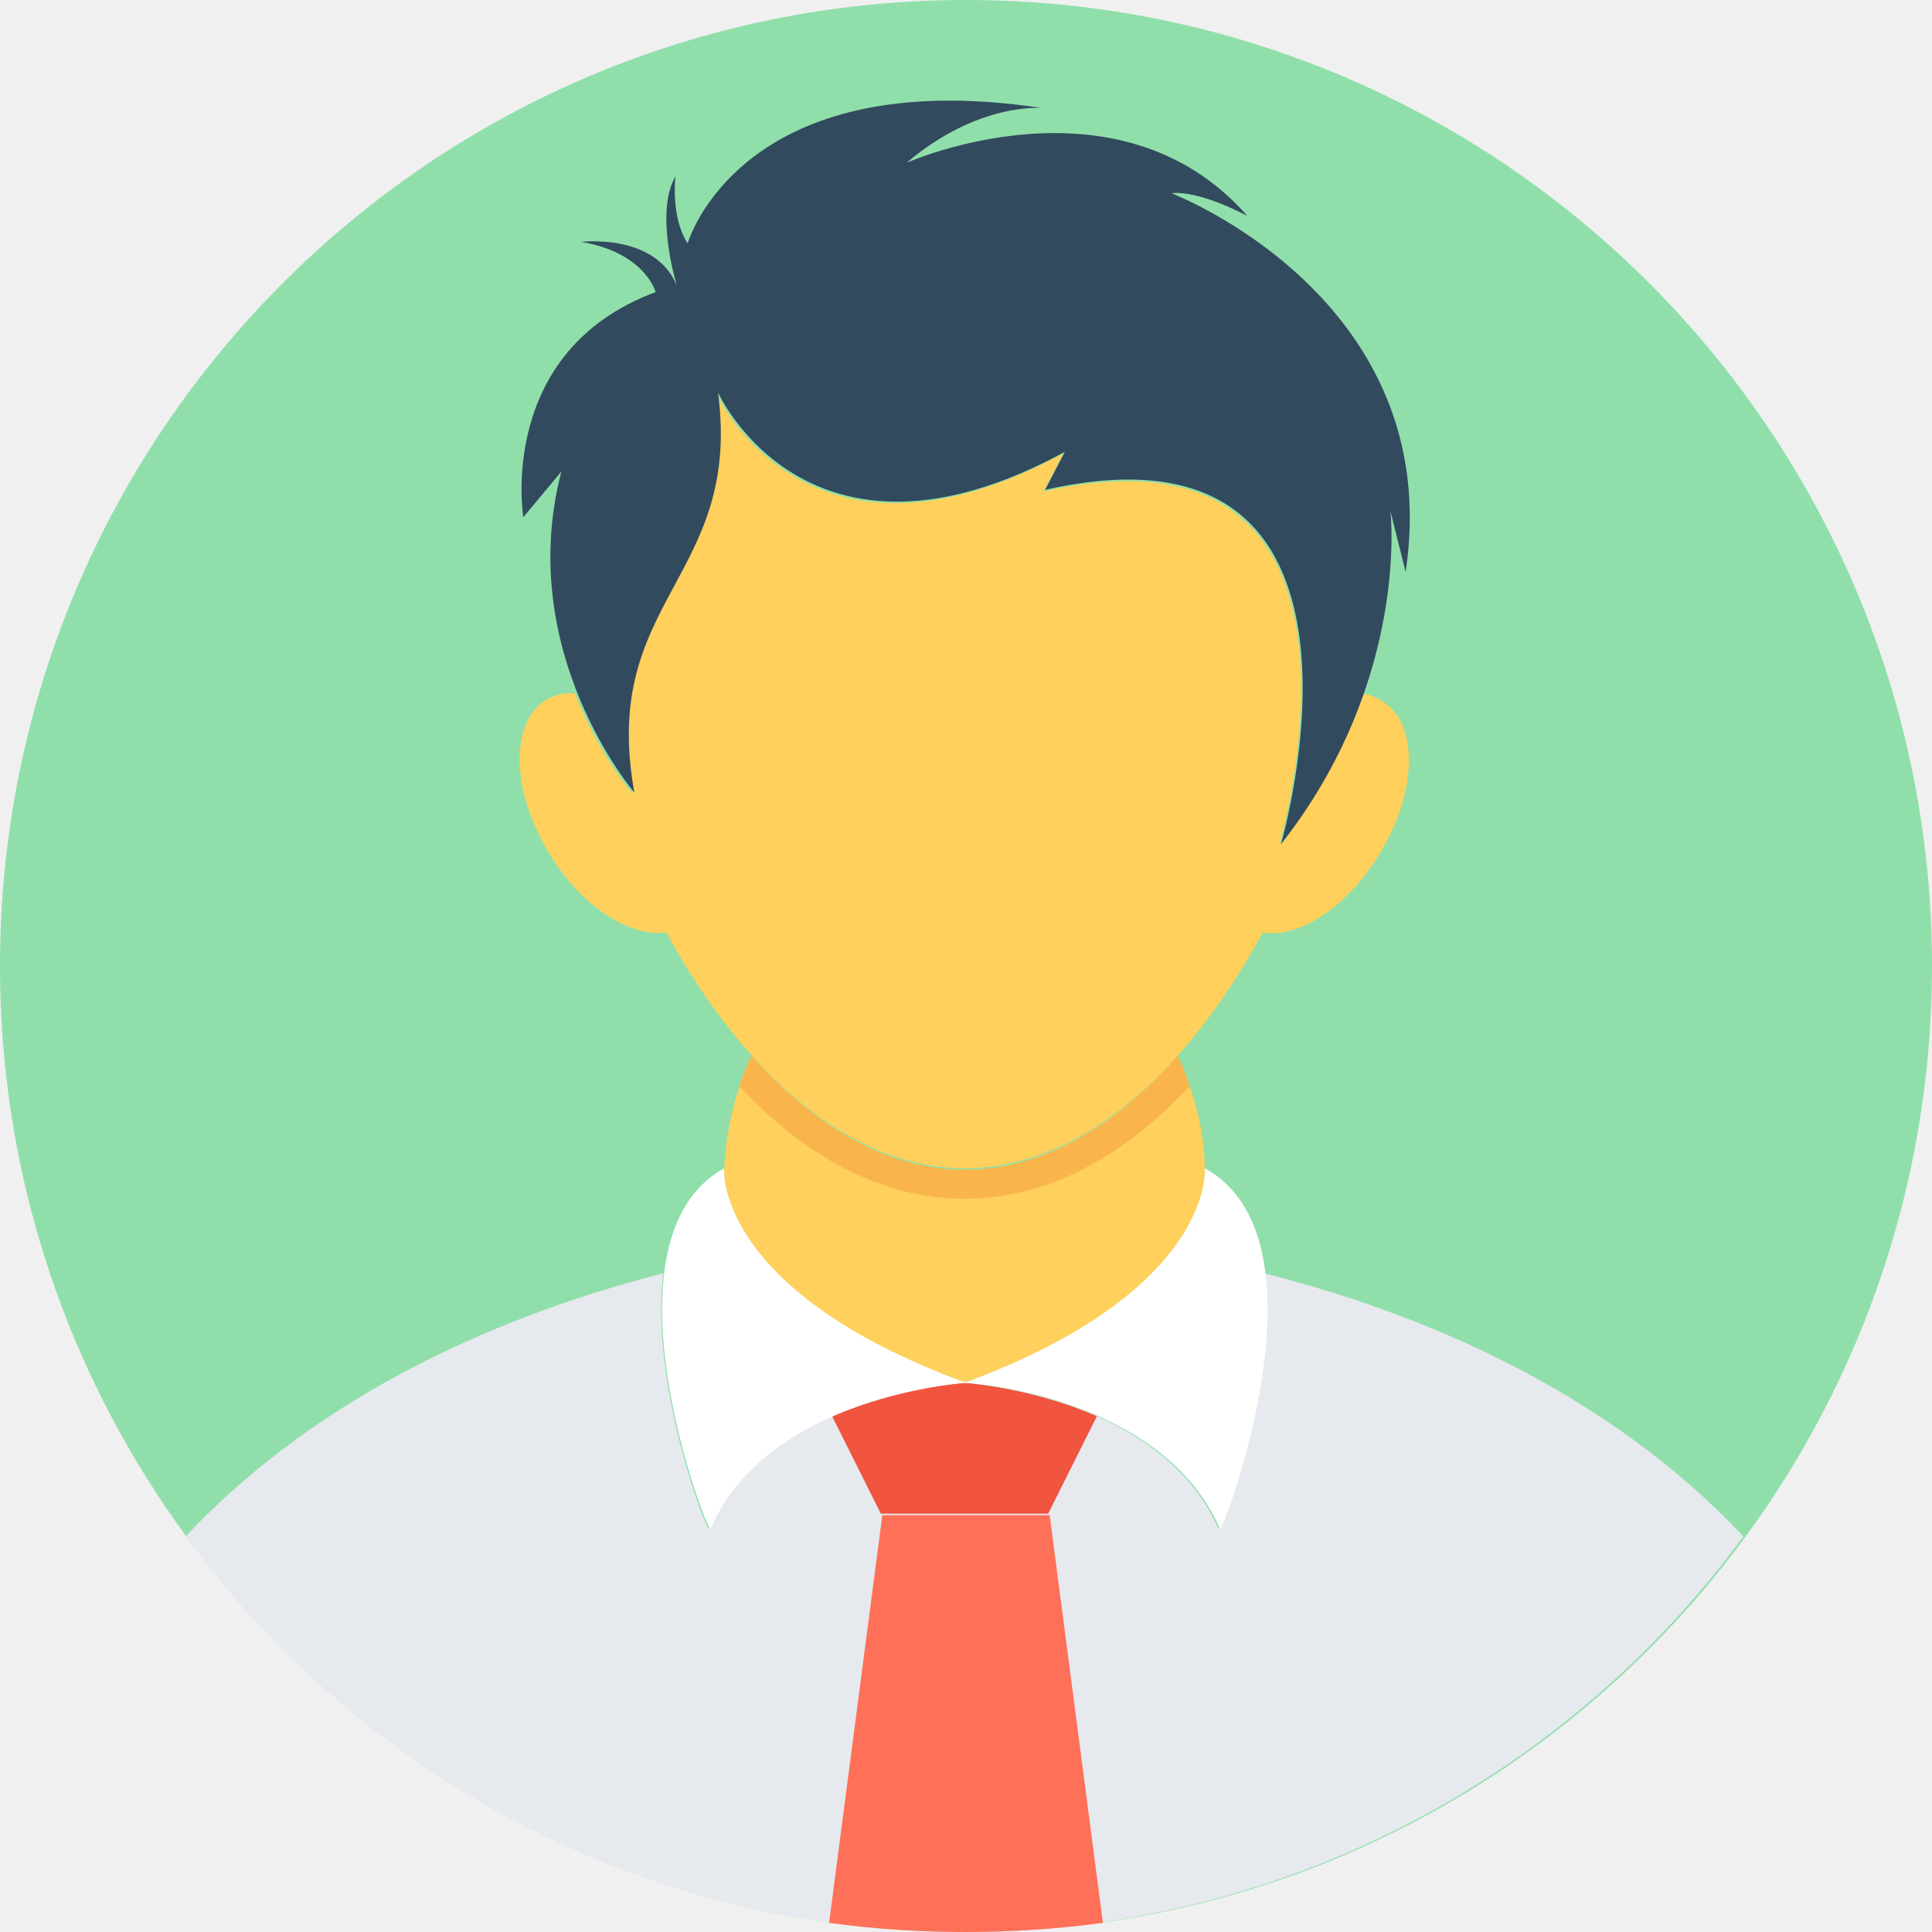
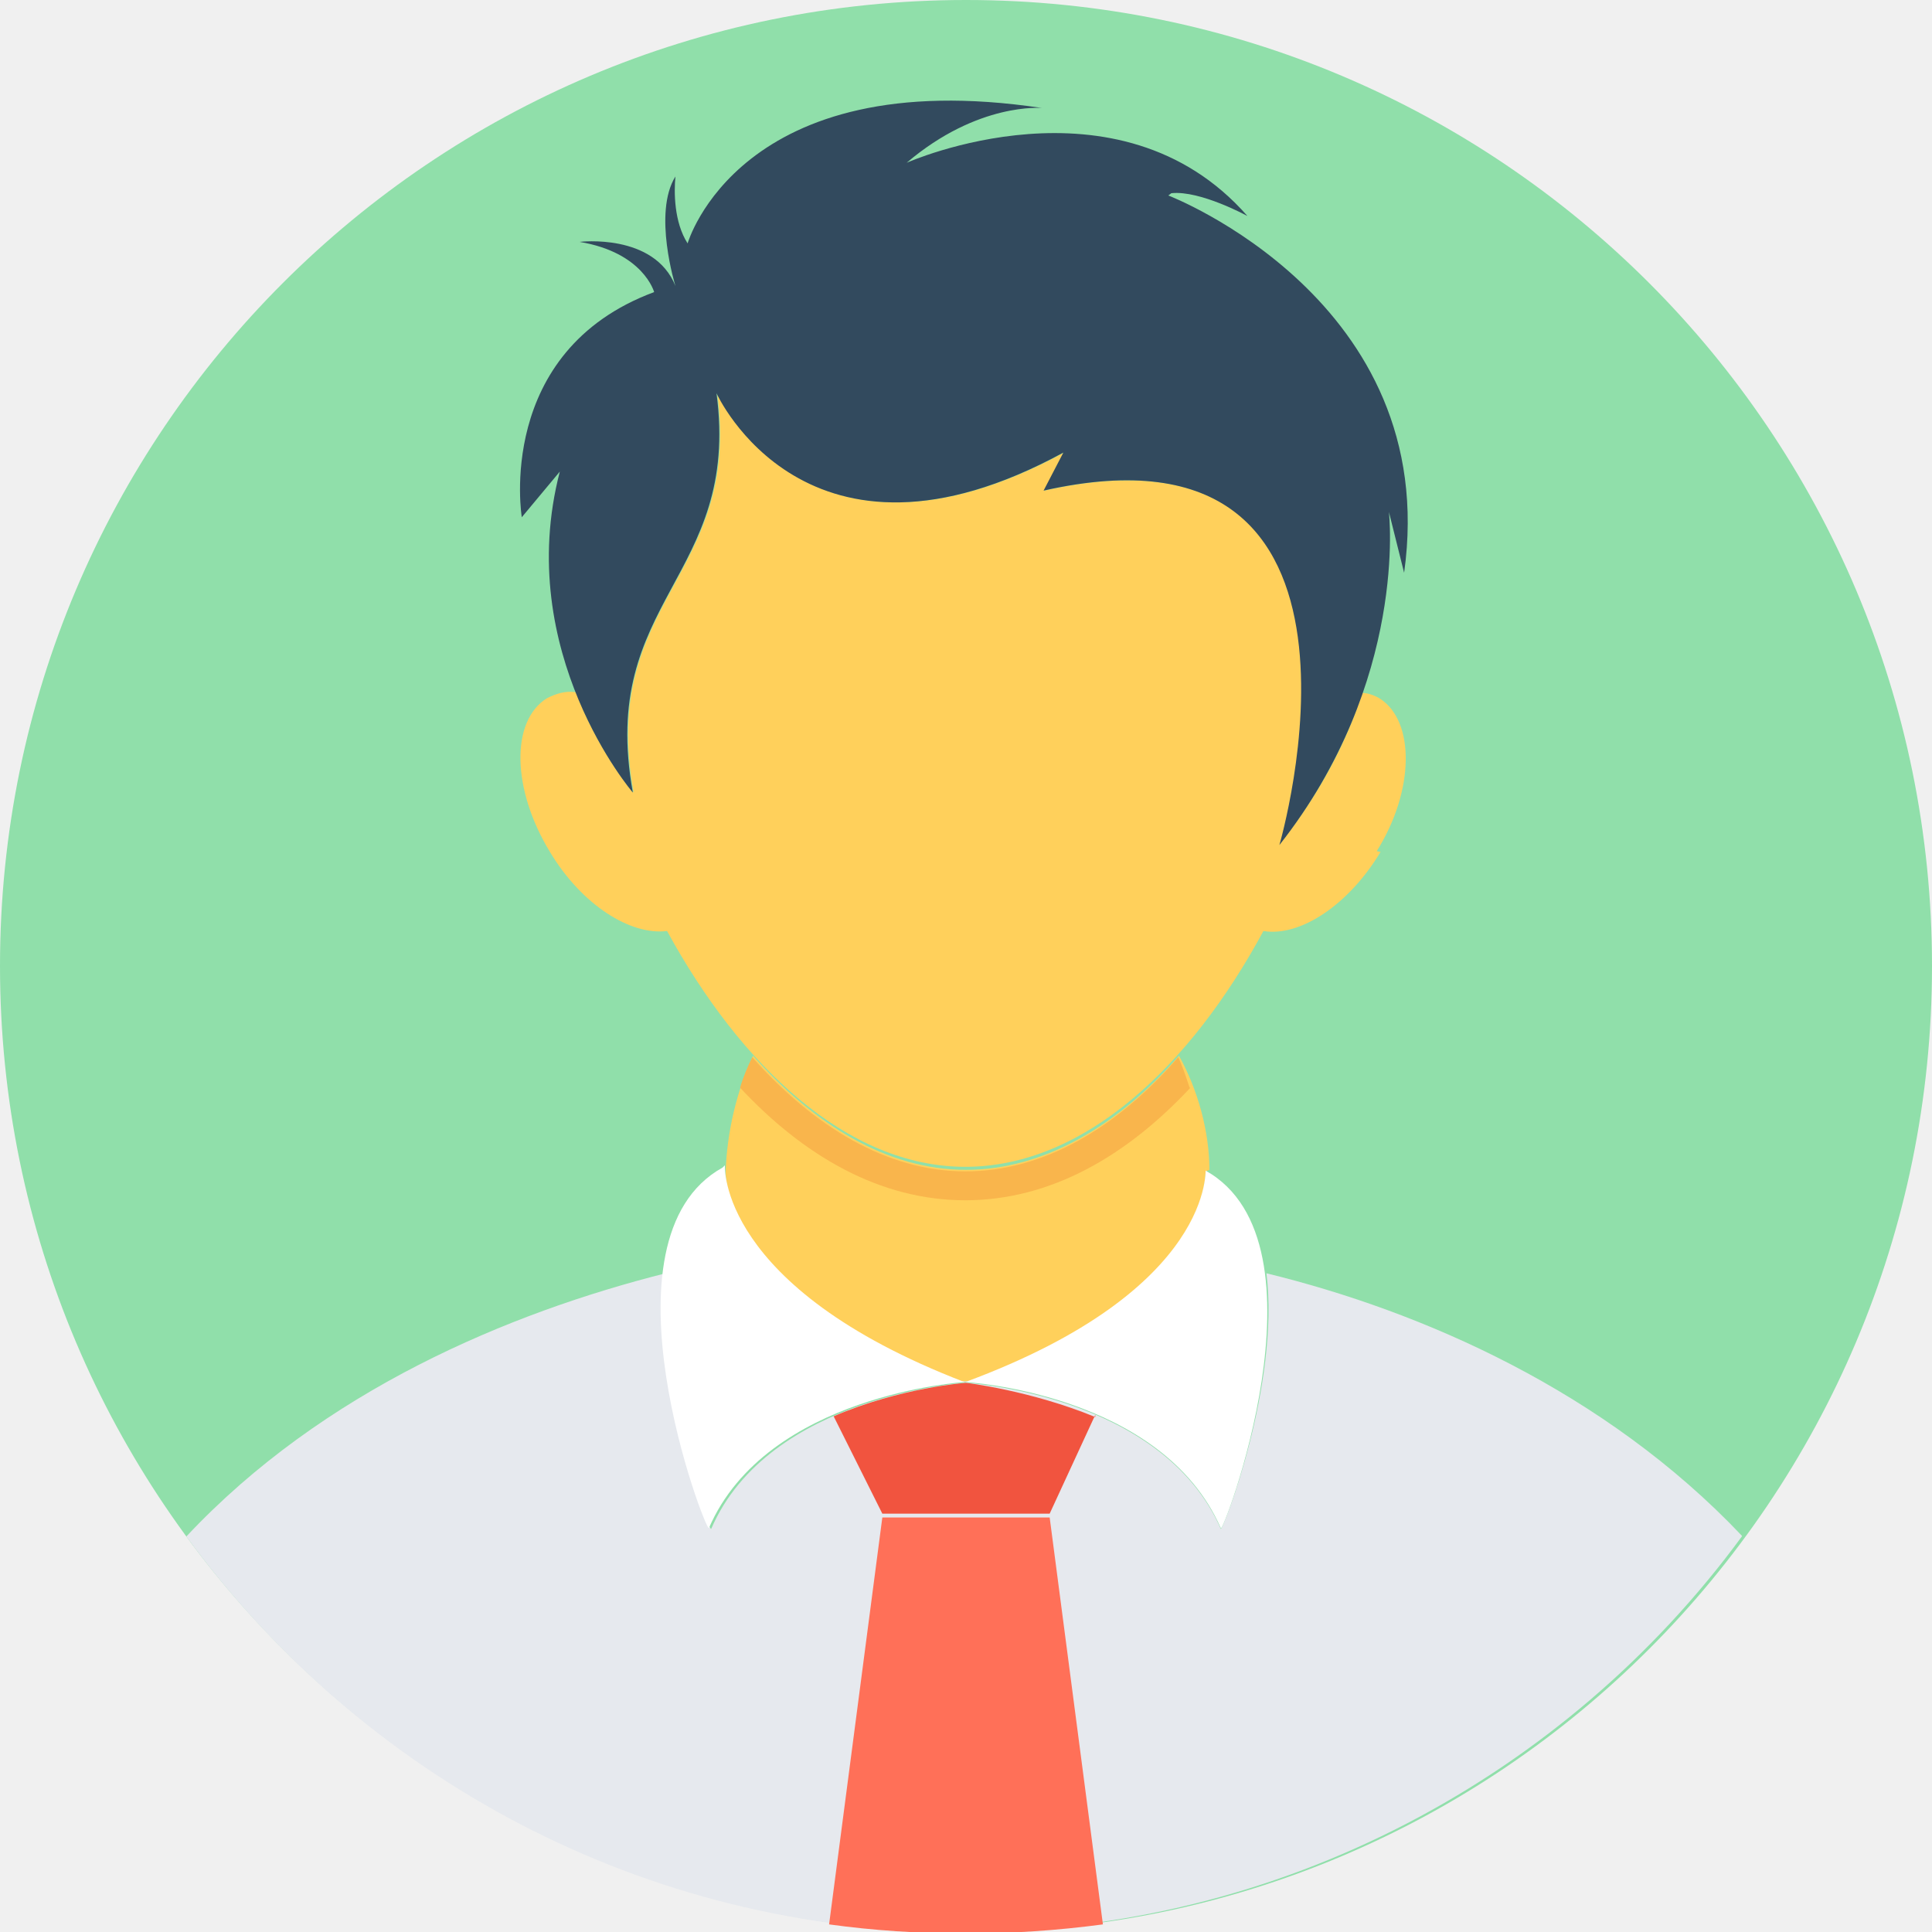
- <svg xmlns="http://www.w3.org/2000/svg" version="1.1" id="Layer_1" x="0px" y="0px" viewBox="0 0 508 508" style="enable-background:new 0 0 508 508;" xml:space="preserve">
-   <circle style="fill:#90DFAA;" cx="254" cy="254" r="254" />
-   <g>
-     <path style="fill:#E6E9EE;" d="M255.2,363.2c-0.4,0-0.8,0.4-1.6,0.4c-0.4,0-0.8-0.4-1.6-0.4H255.2z" />
-     <path style="fill:#E6E9EE;" d="M458.4,404c-46,62.8-120.8,104-204.8,104S95.2,467.2,48.8,404c36-38.4,84.8-58.8,125.6-69.2   c-3.6,29.2,11.6,68.4,12,67.2c15.2-35.2,66.8-38.4,66.8-38.4s51.6,2.8,67.2,38.4c0.4,0.8,15.6-38,12-67.2   C373.6,345.2,422.4,365.6,458.4,404z" />
+ <svg xmlns="http://www.w3.org/2000/svg" style="enable-background:new 0 0 508 508" xml:space="preserve" viewBox="0 0 508 508" version="1.1" y="0px" x="0px">
+   <circle cx="254" r="254" cy="254" fill="#90DFAA" />
+   <g fill="#E6E9EE">
+     <path d="m255 363c-0.4 0-0.8 0.4-1.6 0.4-0.4 0-0.8-0.4-1.6-0.4h4z" />
+     <path d="m458 404c-46 62.8-121 104-205 104s-158-41-204-104c36-38.4 84.8-58.8 126-69.2-3.6 29.2 11.6 68.4 12 67.2 15.2-35.2 66.8-38.4 66.8-38.4s51.6 2.8 67.2 38.4c0.4 0.8 15.6-38 12-67.2 41 10 89 31 125 69z" />
  </g>
-   <path style="fill:#FFD05B;" d="M316.8,308L316.8,308c0,5.2-3.2,32.8-61.6,55.2H252c-58.4-22.4-61.6-50-61.6-55.2l0,0  c0.4-10.4,2.8-20.8,7.2-30.4c16,18,35.2,30,56,30c20.4,0,40-11.6,56-30C314,287.2,316.8,297.6,316.8,308z" />
-   <path style="fill:#F1543F;" d="M288.4,372.4L275.6,398h-44l-12.8-25.6c17.6-7.6,34.8-8.8,34.8-8.8S271.2,364.8,288.4,372.4z" />
-   <path style="fill:#FF7058;" d="M218,505.6c11.6,1.6,23.6,2.4,36,2.4c12,0,24-0.8,36-2.4l-14-107.2h-44L218,505.6z" />
-   <g>
-     <path style="fill:#FFFFFF;" d="M316.8,307.2c0,0,2.8,32-63.2,56.4c0,0,51.6,2.8,67.2,38.4C321.2,403.6,351.2,326,316.8,307.2z" />
-     <path style="fill:#FFFFFF;" d="M190.4,307.2c-34,18.8-4.4,96-3.6,94.8c15.2-35.2,67.2-38.4,67.2-38.4   C187.6,339.2,190.4,307.2,190.4,307.2z" />
+   <path d="m317 308c0 5.2-3.2 32.8-61.6 55.2h-3c-58.4-22.4-61.6-50-61.6-55.2 0.4-10.4 2.8-20.8 7.2-30.4 16 18 35.2 30 56 30 20.4 0 40-11.6 56-30 5 9 8 20 8 30z" fill="#FFD05B" />
+   <path d="m288 372l-12 26h-44l-12.8-25.6c17.6-7.6 34.8-8.8 34.8-8.8s17 2 34 9z" fill="#F1543F" />
+   <path d="m218 506c11.6 1.6 23.6 2.4 36 2.4 12 0 24-0.8 36-2.4l-14-107h-44l-14 107z" fill="#FF7058" />
+   <g fill="#fff">
+     <path d="m317 307s2.8 32-63.2 56.4c0 0 51.6 2.8 67.2 38.4 0 3 30-75-4-94z" />
+     <path d="m190 307c-34 18.8-4.4 96-3.6 94.8 15.2-35.2 67.2-38.4 67.2-38.4-65-25-63-57-63-57z" />
  </g>
-   <path style="fill:#F9B54C;" d="M312.8,285.6c-16.8,18-36.8,29.6-59.2,29.6s-42.4-11.6-59.2-29.6c0.8-2.8,2-5.6,3.2-8  c16,18,35.2,30,56,30s40-11.6,56-30C310.8,280,312,282.8,312.8,285.6z" />
-   <path style="fill:#FFD05B;" d="M362.8,224.4c-8.4,14-21.2,22.4-30.8,20.8c-19.2,35.6-47.2,62-78.4,62s-59.2-26.8-78.4-62  c-9.6,1.2-22.4-6.8-30.8-20.8c-10-16.4-10.4-34.4-0.8-40.4c2.4-1.2,4.8-2,7.6-1.6c6.4,16.4,15.2,26.4,15.2,26.4  c-9.2-50.8,28.4-56.4,22-105.2c0,0,23.6,52.4,91.2,15.6l-5.2,10c94.4-21.2,62.8,90,62,92.8c10.8-13.6,17.6-27.2,21.6-39.6  c1.6,0,3.6,0.8,4.8,1.6C373.2,189.6,372.8,208,362.8,224.4z" />
-   <path style="fill:#324A5E;" d="M308,50.8c7.6-0.8,20,6,20,6c-34-38.8-89.6-14-89.6-14c18.8-16,35.6-14.4,35.6-14.4  c-79.6-12-93.2,35.6-93.2,35.6c-3.6-5.6-3.6-13.6-3.2-17.6C172,56,178,75.2,178,75.2c-5.6-14-25.2-11.6-25.2-11.6  c16.8,2.8,19.6,13.2,19.6,13.2c-42,15.6-34.8,59.2-34.8,59.2l10-12c-12.4,47.6,19.2,84.4,19.2,84.4c-9.2-50.8,28.4-56.4,22-105.2  c0,0,23.6,52.4,91.2,15.6l-5.2,10c95.6-21.6,62,93.2,62,93.2c34-43.2,28.8-87.6,28.8-87.6l4,16C380.4,78.4,308,50.8,308,50.8z" />
-   <g>
- </g>
-   <g>
- </g>
-   <g>
- </g>
-   <g>
- </g>
-   <g>
- </g>
-   <g>
- </g>
-   <g>
- </g>
-   <g>
- </g>
-   <g>
- </g>
-   <g>
- </g>
-   <g>
- </g>
-   <g>
- </g>
-   <g>
- </g>
-   <g>
- </g>
-   <g>
- </g>
+   <path d="m313 286c-16.8 18-36.8 29.6-59.2 29.6s-42.4-11.6-59.2-29.6c0.8-2.8 2-5.6 3.2-8 16 18 35.2 30 56 30s40-11.6 56-30c1 2 2 5 3 8z" fill="#F9B54C" />
+   <path d="m363 224c-8.4 14-21.2 22.4-30.8 20.8-19.2 35.6-47.2 62-78.4 62s-59.2-26.8-78.4-62c-9.6 1.2-22.4-6.8-30.8-20.8-10-16.4-10.4-34.4-0.8-40.4 2.4-1.2 4.8-2 7.6-1.6 6.4 16.4 15.2 26.4 15.2 26.4-9.2-50.8 28.4-56.4 22-105 0 0 23.6 52.4 91.2 15.6l-5.2 10c94.4-21.2 62.8 90 62 92.8 10.8-13.6 17.6-27.2 21.6-39.6 1.6 0 3.6 0.8 4.8 1.6 9 6 9 24-1 40z" fill="#FFD05B" />
+   <path d="m308 50.8c7.6-0.8 20 6 20 6-34-38.8-89.6-14-89.6-14 18.8-16 35.6-14.4 35.6-14.4-79.6-12-93.2 35.6-93.2 35.6-3.6-5.6-3.6-13.6-3.2-17.6-6 9.6 0 28.8 0 28.8-5.6-14-25.2-11.6-25.2-11.6 16.8 2.8 19.6 13.2 19.6 13.2-42 15.6-34.8 59.2-34.8 59.2l10-12c-12.4 47.6 19.2 84.4 19.2 84.4-9.2-50.8 28.4-56.4 22-105 0 0 23.6 52.4 91.2 15.6l-5.2 10c95.6-21.6 62 93.2 62 93.2 34-43.2 28.8-87.6 28.8-87.6l4 16c10-71.6-62-99.2-62-99.2z" fill="#324A5E" />
</svg>
